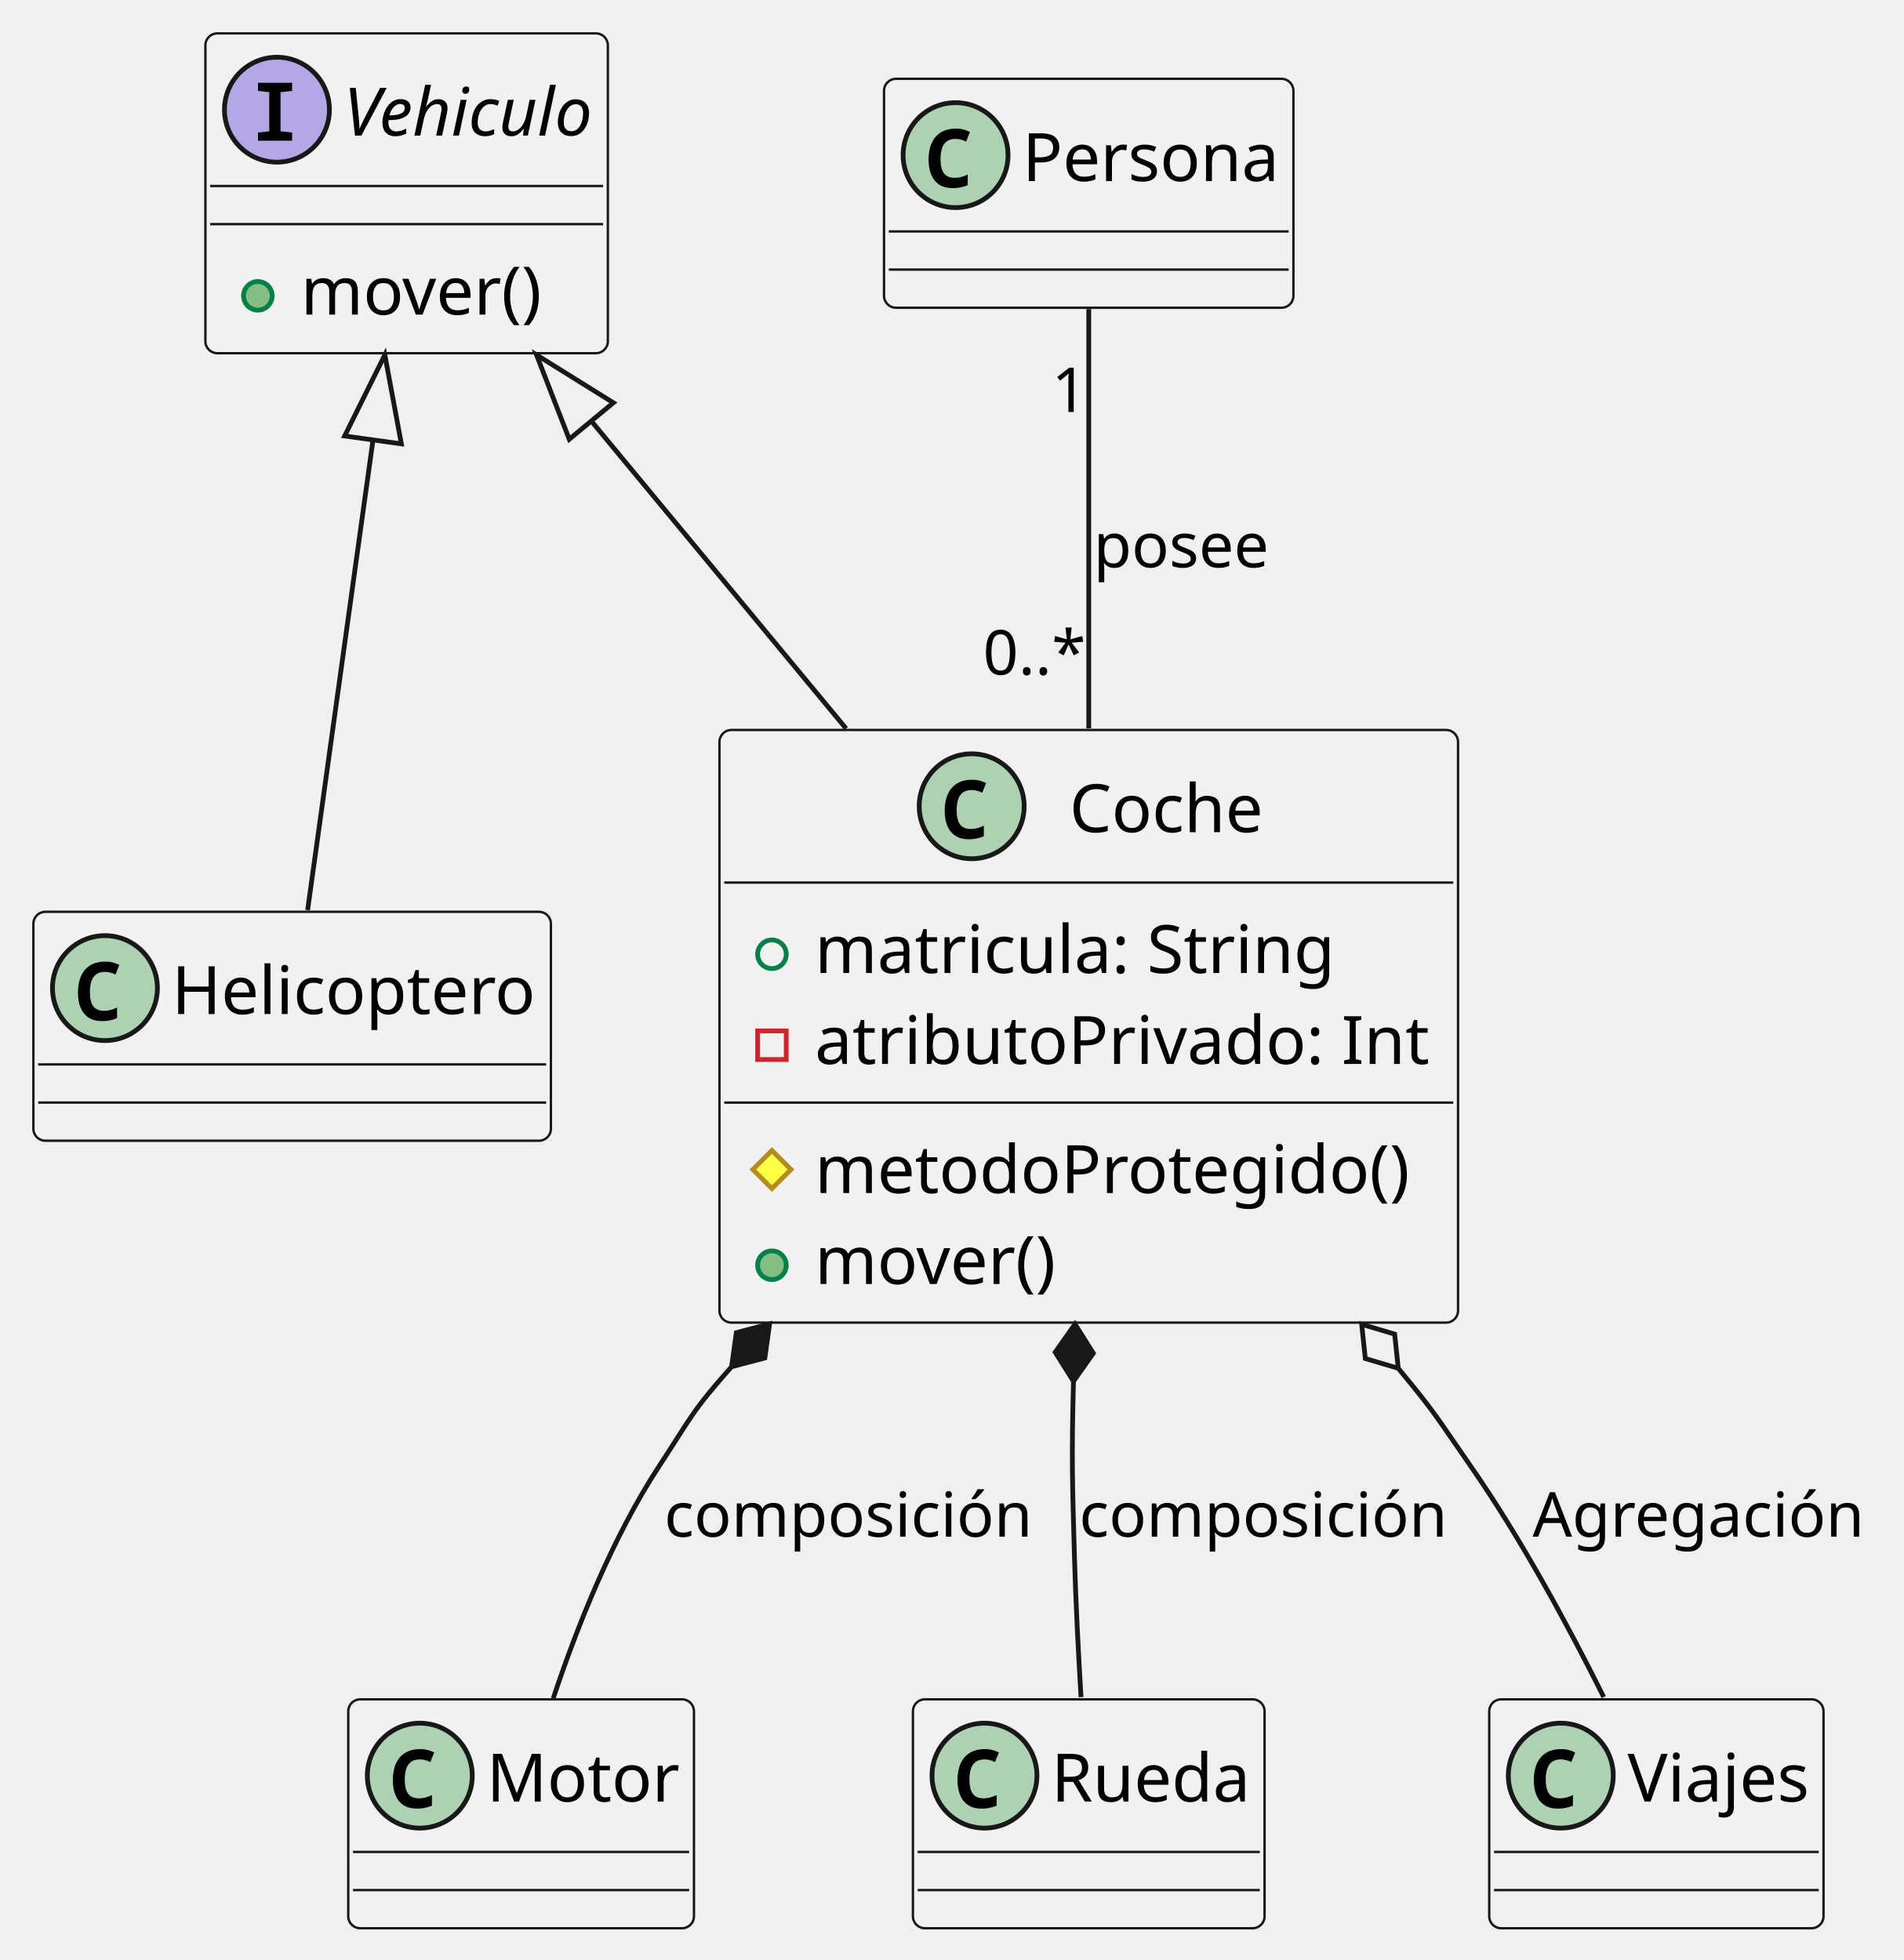
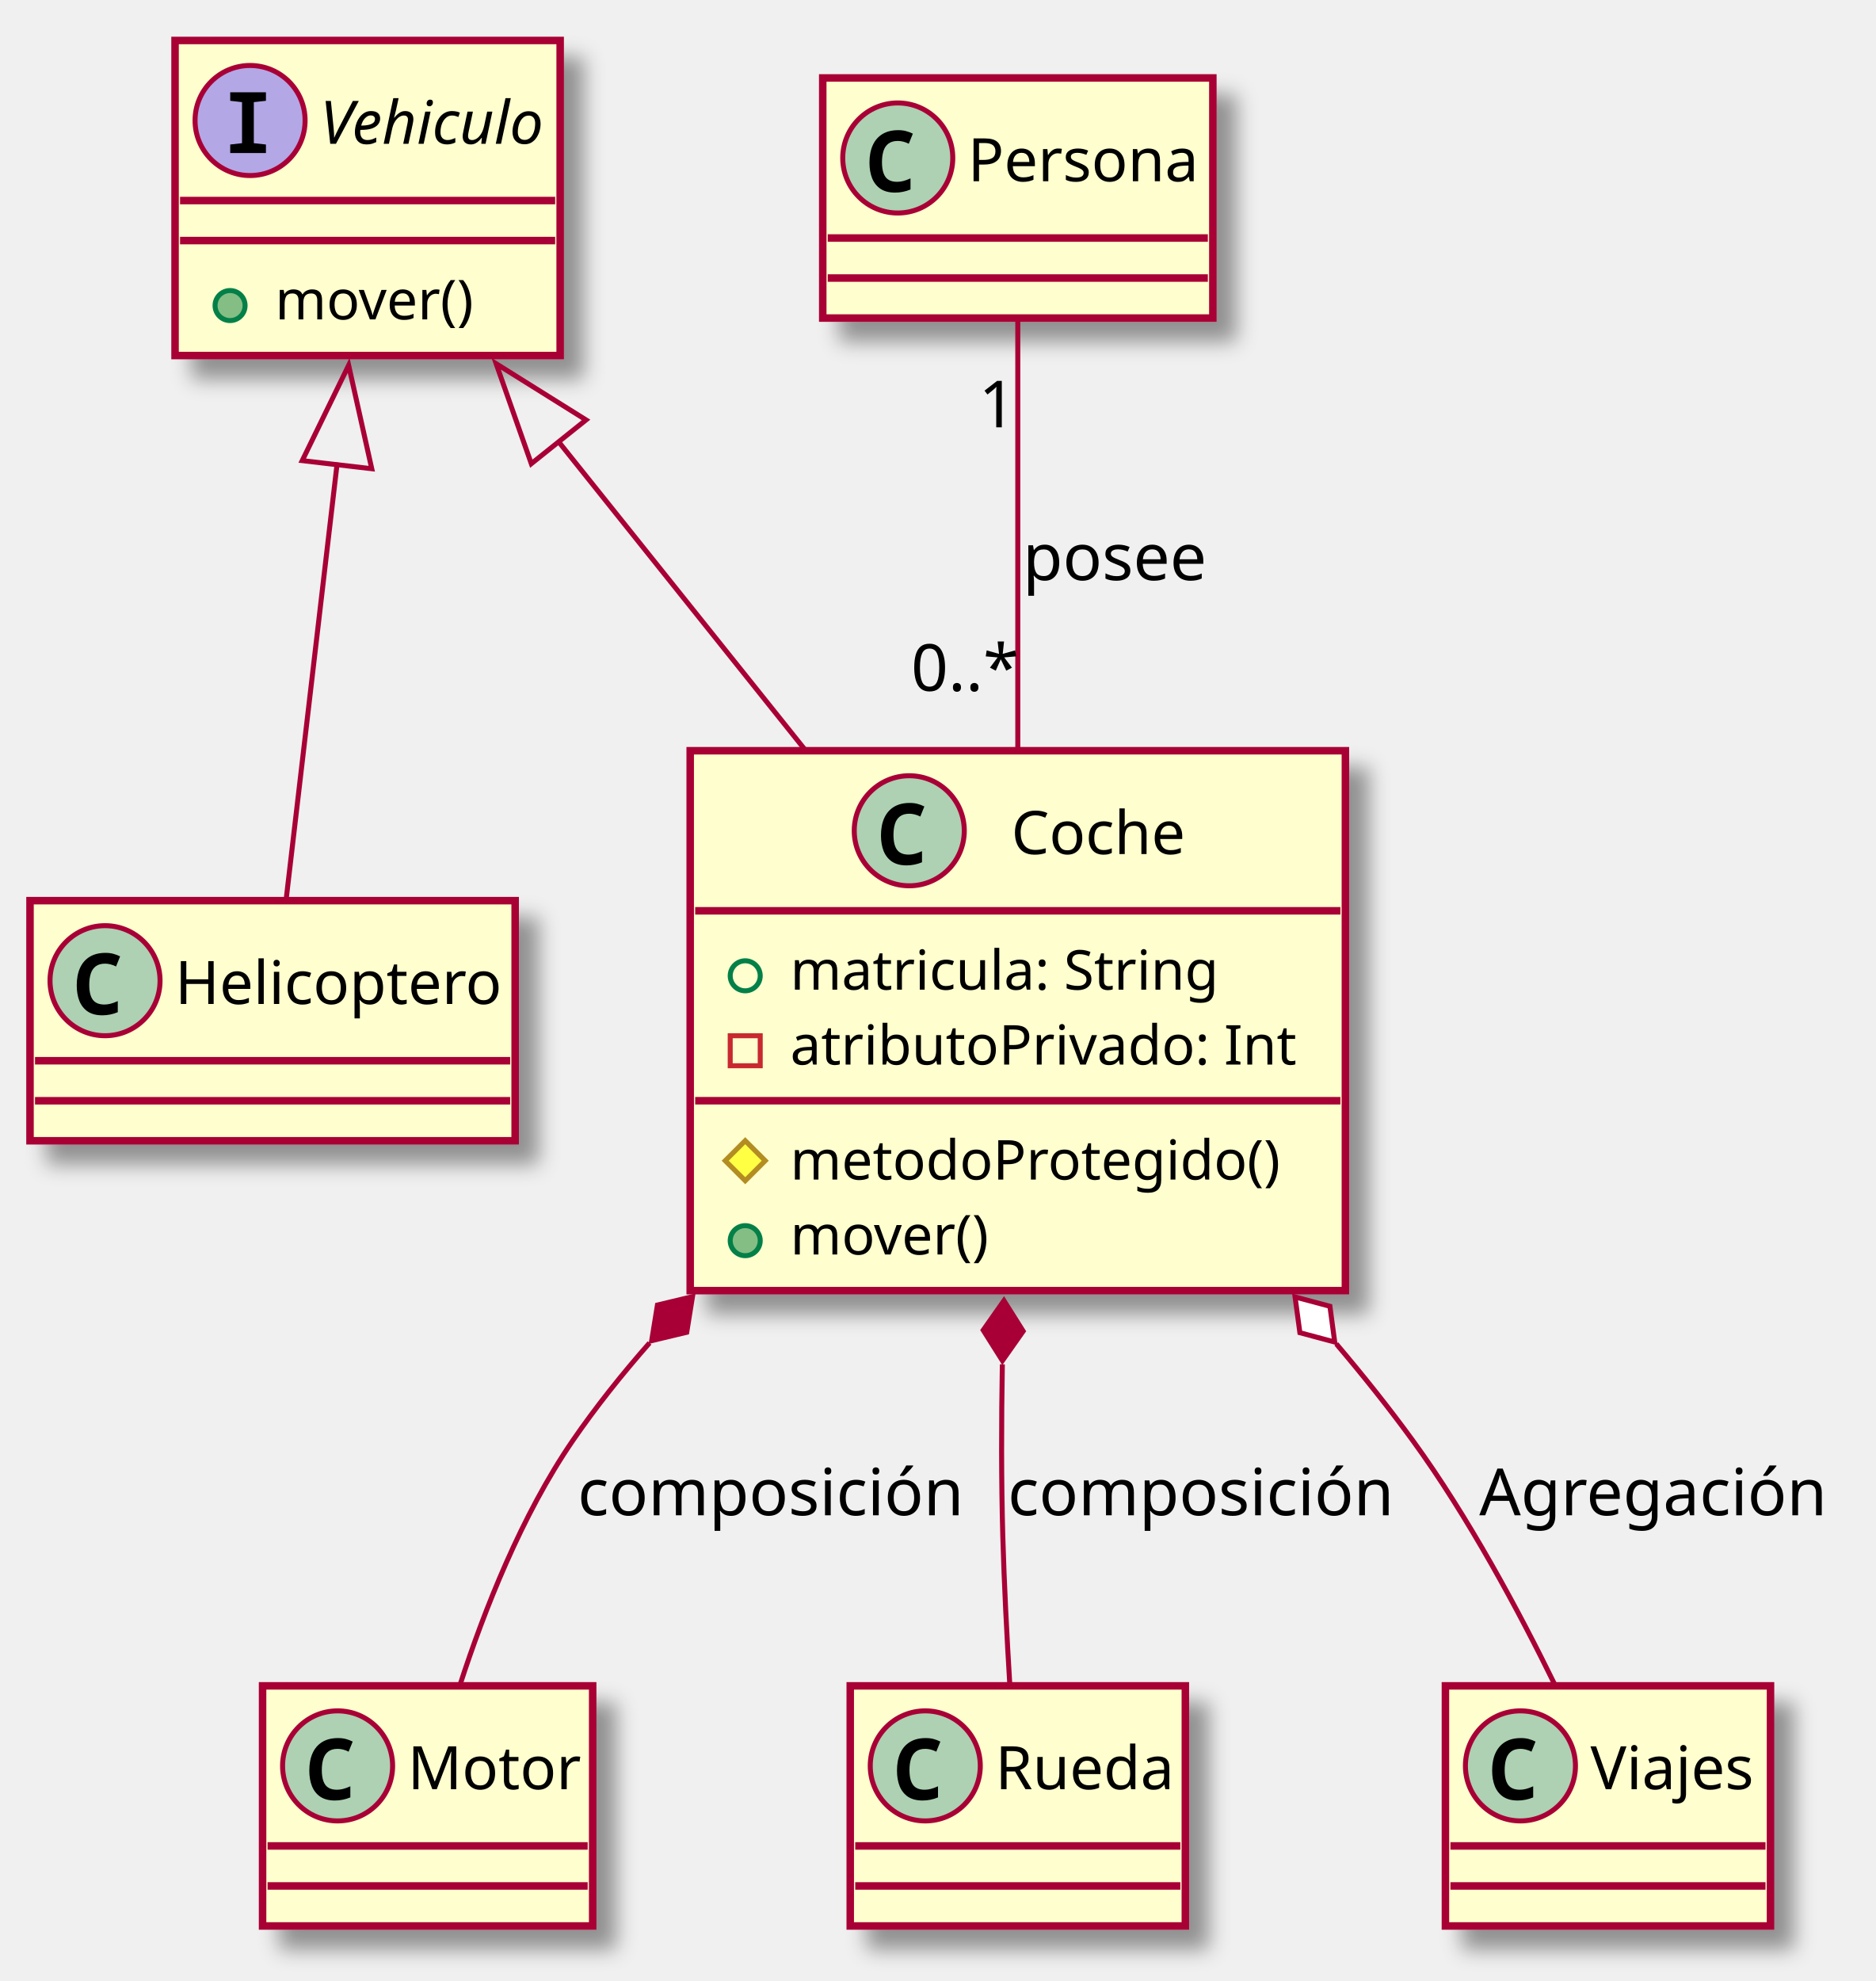
- <svg xmlns="http://www.w3.org/2000/svg" contentStyleType="text/css" data-diagram-type="CLASS" height="411px" preserveAspectRatio="none" style="width:399px;height:411px;background:#FFFFFF;" version="1.1" viewBox="0 0 399 411" width="399px" zoomAndPan="magnify">
-   <defs />
+ <svg xmlns="http://www.w3.org/2000/svg" contentScriptType="application/ecmascript" contentStyleType="text/css" height="396px" preserveAspectRatio="none" style="width:375px;height:396px;" version="1.1" viewBox="0 0 375 396" width="375px" zoomAndPan="magnify">
+   <defs>
+     <filter height="300%" id="fhp37vmqcmem9" width="300%" x="-1" y="-1">
+       <feGaussianBlur result="blurOut" stdDeviation="2.0" />
+       <feColorMatrix in="blurOut" result="blurOut2" type="matrix" values="0 0 0 0 0 0 0 0 0 0 0 0 0 0 0 0 0 0 .4 0" />
+       <feOffset dx="4.0" dy="4.0" in="blurOut2" result="blurOut3" />
+       <feBlend in="SourceGraphic" in2="blurOut3" mode="normal" />
+     </filter>
+   </defs>
  <g>
-     <g class="entity" data-qualified-name="Vehiculo" data-source-line="3" id="ent0002">
-       <rect fill="#F1F1F1" height="67.068" rx="2.5" ry="2.5" style="stroke:#181818;stroke-width:0.5;" width="84.374" x="43.06" y="7" />
-       <ellipse cx="58.06" cy="23" fill="#B4A7E5" rx="11" ry="11" style="stroke:#181818;stroke-width:1;" />
-       <path d="M54.091,29.5 L54.091,27.797 L56.451,27.531 L56.451,19.328 L54.091,19.062 L54.091,17.359 L61.232,17.359 L61.232,19.062 L58.81,19.328 L58.81,27.531 L61.232,27.797 L61.232,29.5 L54.091,29.5 Z " fill="#000000" />
-       <text fill="#000000" font-family="sans-serif" font-size="14" font-style="italic" lengthAdjust="spacing" textLength="52.374" x="72.06" y="28.432">Vehiculo</text>
-       <line style="stroke:#181818;stroke-width:0.5;" x1="44.06" x2="126.434" y1="39" y2="39" />
-       <line style="stroke:#181818;stroke-width:0.5;" x1="44.06" x2="126.434" y1="47" y2="47" />
-       <g data-visibility-modifier="PUBLIC_METHOD">
-         <ellipse cx="54.06" cy="62.034" fill="#84BE84" rx="3" ry="3" style="stroke:#038048;stroke-width:1;" />
-       </g>
-       <text fill="#000000" font-family="sans-serif" font-size="14" lengthAdjust="spacing" textLength="50.75" x="63.06" y="65.966">mover()</text>
-     </g>
-     <g class="entity" data-qualified-name="Helicoptero" data-source-line="7" id="ent0003">
-       <rect fill="#F1F1F1" height="48" rx="2.5" ry="2.5" style="stroke:#181818;stroke-width:0.5;" width="108.496" x="7" y="191.2" />
-       <ellipse cx="22" cy="207.2" fill="#ADD1B2" rx="11" ry="11" style="stroke:#181818;stroke-width:1;" />
-       <path d="M21.469,214.122 Q19.719,214.122 18.578,213.387 Q17.453,212.637 16.891,211.294 Q16.344,209.934 16.344,208.137 Q16.344,206.106 17,204.653 Q17.656,203.2 18.938,202.419 Q20.219,201.637 22.094,201.637 Q22.984,201.637 23.656,201.825 Q24.328,201.997 25.016,202.341 L24.203,204.356 Q23.578,204.044 23.031,203.919 Q22.5,203.794 22.016,203.794 Q20.844,203.794 20.141,204.325 Q19.438,204.856 19.141,205.809 Q18.844,206.762 18.844,208.028 Q18.844,210.044 19.562,211.012 Q20.281,211.966 21.875,211.966 Q22.469,211.966 23.094,211.809 Q23.719,211.653 24.547,211.278 L24.547,213.497 Q23.812,213.809 23.016,213.966 Q22.234,214.122 21.469,214.122 Z " fill="#000000" />
-       <text fill="#000000" font-family="sans-serif" font-size="14" lengthAdjust="spacing" textLength="76.496" x="36" y="212.632">Helicoptero</text>
-       <line style="stroke:#181818;stroke-width:0.5;" x1="8" x2="114.496" y1="223.2" y2="223.2" />
-       <line style="stroke:#181818;stroke-width:0.5;" x1="8" x2="114.496" y1="231.2" y2="231.2" />
-     </g>
-     <g class="entity" data-qualified-name="Coche" data-source-line="11" id="ent0004">
-       <rect fill="#F1F1F1" height="124.272" rx="2.5" ry="2.5" style="stroke:#181818;stroke-width:0.5;" width="154.841" x="150.83" y="153.07" />
-       <ellipse cx="203.708" cy="169.07" fill="#ADD1B2" rx="11" ry="11" style="stroke:#181818;stroke-width:1;" />
-       <path d="M203.177,175.992 Q201.427,175.992 200.286,175.257 Q199.161,174.507 198.599,173.164 Q198.052,171.804 198.052,170.007 Q198.052,167.976 198.708,166.523 Q199.364,165.07 200.645,164.289 Q201.927,163.507 203.802,163.507 Q204.692,163.507 205.364,163.695 Q206.036,163.867 206.724,164.211 L205.911,166.226 Q205.286,165.914 204.739,165.789 Q204.208,165.664 203.724,165.664 Q202.552,165.664 201.849,166.195 Q201.145,166.726 200.849,167.679 Q200.552,168.632 200.552,169.898 Q200.552,171.914 201.27,172.882 Q201.989,173.836 203.583,173.836 Q204.177,173.836 204.802,173.679 Q205.427,173.523 206.255,173.148 L206.255,175.367 Q205.52,175.679 204.724,175.836 Q203.942,175.992 203.177,175.992 Z " fill="#000000" />
-       <text fill="#000000" font-family="sans-serif" font-size="14" lengthAdjust="spacing" textLength="40.586" x="224.208" y="174.502">Coche</text>
-       <line style="stroke:#181818;stroke-width:0.5;" x1="151.83" x2="304.671" y1="185.07" y2="185.07" />
-       <g data-visibility-modifier="PUBLIC_FIELD">
-         <ellipse cx="161.83" cy="200.104" fill="none" rx="3" ry="3" style="stroke:#038048;stroke-width:1;" />
-       </g>
-       <text fill="#000000" font-family="sans-serif" font-size="14" lengthAdjust="spacing" textLength="109.018" x="170.83" y="204.036">matricula: String</text>
-       <g data-visibility-modifier="PRIVATE_FIELD">
-         <rect fill="none" height="6" style="stroke:#C82930;stroke-width:1;" width="6" x="158.83" y="216.172" />
-       </g>
-       <text fill="#000000" font-family="sans-serif" font-size="14" lengthAdjust="spacing" textLength="128.841" x="170.83" y="223.104">atributoPrivado: Int</text>
-       <line style="stroke:#181818;stroke-width:0.5;" x1="151.83" x2="304.671" y1="231.206" y2="231.206" />
-       <g data-visibility-modifier="PROTECTED_METHOD">
-         <polygon fill="#FFFF44" points="161.83,241.24,165.83,245.24,161.83,249.24,157.83,245.24" style="stroke:#B38D22;stroke-width:1;" />
-       </g>
-       <text fill="#000000" font-family="sans-serif" font-size="14" lengthAdjust="spacing" textLength="124.963" x="170.83" y="250.172">metodoProtegido()</text>
-       <g data-visibility-modifier="PUBLIC_METHOD">
-         <ellipse cx="161.83" cy="265.308" fill="#84BE84" rx="3" ry="3" style="stroke:#038048;stroke-width:1;" />
-       </g>
-       <text fill="#000000" font-family="sans-serif" font-size="14" lengthAdjust="spacing" textLength="50.75" x="170.83" y="269.24">mover()</text>
-     </g>
-     <g class="entity" data-qualified-name="Motor" data-source-line="18" id="ent0005">
-       <rect fill="#F1F1F1" height="48" rx="2.5" ry="2.5" style="stroke:#181818;stroke-width:0.5;" width="72.474" x="73.01" y="356.34" />
-       <ellipse cx="88.01" cy="372.34" fill="#ADD1B2" rx="11" ry="11" style="stroke:#181818;stroke-width:1;" />
-       <path d="M87.479,379.262 Q85.729,379.262 84.588,378.527 Q83.463,377.777 82.901,376.434 Q82.354,375.074 82.354,373.277 Q82.354,371.246 83.01,369.793 Q83.666,368.34 84.948,367.559 Q86.229,366.777 88.104,366.777 Q88.994,366.777 89.666,366.965 Q90.338,367.137 91.026,367.481 L90.213,369.496 Q89.588,369.184 89.041,369.059 Q88.51,368.934 88.026,368.934 Q86.854,368.934 86.151,369.465 Q85.448,369.996 85.151,370.949 Q84.854,371.902 84.854,373.168 Q84.854,375.184 85.573,376.152 Q86.291,377.106 87.885,377.106 Q88.479,377.106 89.104,376.949 Q89.729,376.793 90.557,376.418 L90.557,378.637 Q89.823,378.949 89.026,379.106 Q88.244,379.262 87.479,379.262 Z " fill="#000000" />
-       <text fill="#000000" font-family="sans-serif" font-size="14" lengthAdjust="spacing" textLength="40.474" x="102.01" y="377.772">Motor</text>
-       <line style="stroke:#181818;stroke-width:0.5;" x1="74.01" x2="144.484" y1="388.34" y2="388.34" />
-       <line style="stroke:#181818;stroke-width:0.5;" x1="74.01" x2="144.484" y1="396.34" y2="396.34" />
-     </g>
-     <g class="entity" data-qualified-name="Rueda" data-source-line="19" id="ent0006">
-       <rect fill="#F1F1F1" height="48" rx="2.5" ry="2.5" style="stroke:#181818;stroke-width:0.5;" width="73.72" x="191.39" y="356.34" />
-       <ellipse cx="206.39" cy="372.34" fill="#ADD1B2" rx="11" ry="11" style="stroke:#181818;stroke-width:1;" />
-       <path d="M205.859,379.262 Q204.109,379.262 202.968,378.527 Q201.843,377.777 201.281,376.434 Q200.734,375.074 200.734,373.277 Q200.734,371.246 201.39,369.793 Q202.046,368.34 203.327,367.559 Q204.609,366.777 206.484,366.777 Q207.374,366.777 208.046,366.965 Q208.718,367.137 209.406,367.481 L208.593,369.496 Q207.968,369.184 207.421,369.059 Q206.89,368.934 206.406,368.934 Q205.234,368.934 204.531,369.465 Q203.827,369.996 203.531,370.949 Q203.234,371.902 203.234,373.168 Q203.234,375.184 203.952,376.152 Q204.671,377.106 206.265,377.106 Q206.859,377.106 207.484,376.949 Q208.109,376.793 208.937,376.418 L208.937,378.637 Q208.202,378.949 207.406,379.106 Q206.624,379.262 205.859,379.262 Z " fill="#000000" />
-       <text fill="#000000" font-family="sans-serif" font-size="14" lengthAdjust="spacing" textLength="41.72" x="220.39" y="377.772">Rueda</text>
-       <line style="stroke:#181818;stroke-width:0.5;" x1="192.39" x2="264.11" y1="388.34" y2="388.34" />
-       <line style="stroke:#181818;stroke-width:0.5;" x1="192.39" x2="264.11" y1="396.34" y2="396.34" />
-     </g>
-     <g class="entity" data-qualified-name="Persona" data-source-line="20" id="ent0007">
-       <rect fill="#F1F1F1" height="48" rx="2.5" ry="2.5" style="stroke:#181818;stroke-width:0.5;" width="85.83" x="185.33" y="16.53" />
-       <ellipse cx="200.33" cy="32.53" fill="#ADD1B2" rx="11" ry="11" style="stroke:#181818;stroke-width:1;" />
-       <path d="M199.799,39.452 Q198.049,39.452 196.908,38.718 Q195.783,37.968 195.221,36.624 Q194.674,35.264 194.674,33.468 Q194.674,31.436 195.33,29.983 Q195.986,28.53 197.268,27.749 Q198.549,26.968 200.424,26.968 Q201.314,26.968 201.986,27.155 Q202.658,27.327 203.346,27.671 L202.533,29.686 Q201.908,29.374 201.361,29.249 Q200.83,29.124 200.346,29.124 Q199.174,29.124 198.471,29.655 Q197.768,30.186 197.471,31.139 Q197.174,32.093 197.174,33.358 Q197.174,35.374 197.893,36.343 Q198.611,37.296 200.205,37.296 Q200.799,37.296 201.424,37.139 Q202.049,36.983 202.877,36.608 L202.877,38.827 Q202.143,39.139 201.346,39.296 Q200.564,39.452 199.799,39.452 Z " fill="#000000" />
-       <text fill="#000000" font-family="sans-serif" font-size="14" lengthAdjust="spacing" textLength="53.83" x="214.33" y="37.962">Persona</text>
-       <line style="stroke:#181818;stroke-width:0.5;" x1="186.33" x2="270.16" y1="48.53" y2="48.53" />
-       <line style="stroke:#181818;stroke-width:0.5;" x1="186.33" x2="270.16" y1="56.53" y2="56.53" />
-     </g>
-     <g class="entity" data-qualified-name="Viajes" data-source-line="32" id="ent0012">
-       <rect fill="#F1F1F1" height="48" rx="2.5" ry="2.5" style="stroke:#181818;stroke-width:0.5;" width="70.08" x="312.21" y="356.34" />
-       <ellipse cx="327.21" cy="372.34" fill="#ADD1B2" rx="11" ry="11" style="stroke:#181818;stroke-width:1;" />
-       <path d="M326.679,379.262 Q324.929,379.262 323.788,378.527 Q322.663,377.777 322.101,376.434 Q321.554,375.074 321.554,373.277 Q321.554,371.246 322.21,369.793 Q322.866,368.34 324.147,367.559 Q325.429,366.777 327.304,366.777 Q328.194,366.777 328.866,366.965 Q329.538,367.137 330.226,367.481 L329.413,369.496 Q328.788,369.184 328.241,369.059 Q327.71,368.934 327.226,368.934 Q326.054,368.934 325.351,369.465 Q324.647,369.996 324.351,370.949 Q324.054,371.902 324.054,373.168 Q324.054,375.184 324.772,376.152 Q325.491,377.106 327.085,377.106 Q327.679,377.106 328.304,376.949 Q328.929,376.793 329.757,376.418 L329.757,378.637 Q329.022,378.949 328.226,379.106 Q327.444,379.262 326.679,379.262 Z " fill="#000000" />
-       <text fill="#000000" font-family="sans-serif" font-size="14" lengthAdjust="spacing" textLength="38.08" x="341.21" y="377.772">Viajes</text>
-       <line style="stroke:#181818;stroke-width:0.5;" x1="313.21" x2="381.29" y1="388.34" y2="388.34" />
-       <line style="stroke:#181818;stroke-width:0.5;" x1="313.21" x2="381.29" y1="396.34" y2="396.34" />
-     </g>
-     <g class="link" data-entity-1="ent0002" data-entity-2="ent0004" data-link-type="extension" data-source-line="23" id="lnk8">
-       <path codeLine="23" d="M123.964,88.28 C142.284,110.39 155.5,126.36 177.38,152.78" fill="none" id="Vehiculo-backto-Coche" style="stroke:#181818;stroke-width:1;" />
-       <polygon fill="none" points="112.48,74.42,119.344,92.108,128.584,84.452,112.48,74.42" style="stroke:#181818;stroke-width:1;" />
-     </g>
-     <g class="link" data-entity-1="ent0002" data-entity-2="ent0003" data-link-type="extension" data-source-line="24" id="lnk9">
-       <path codeLine="24" d="M78.198,92.248 C73.458,126.298 68.67,160.81 64.49,190.85" fill="none" id="Vehiculo-backto-Helicoptero" style="stroke:#181818;stroke-width:1;" />
-       <polygon fill="none" points="80.68,74.42,72.255,91.421,84.141,93.075,80.68,74.42" style="stroke:#181818;stroke-width:1;" />
-     </g>
-     <g class="link" data-entity-1="ent0004" data-entity-2="ent0005" data-link-type="composition" data-source-line="27" id="lnk10">
-       <path codeLine="27" d="M153.372,286.593 C144.972,296.053 144.96,297.12 138.25,307.34 C128.34,322.43 120.86,341.45 115.98,356.15" fill="none" id="Coche-backto-Motor" style="stroke:#181818;stroke-width:1;" />
-       <polygon fill="#181818" points="161.34,277.62,154.365,279.451,153.372,286.593,160.347,284.762,161.34,277.62" style="stroke:#181818;stroke-width:1;" />
-       <text fill="#000000" font-family="sans-serif" font-size="13" lengthAdjust="spacing" textLength="77.194" x="139.25" y="322.237">composición</text>
-     </g>
-     <g class="link" data-entity-1="ent0004" data-entity-2="ent0006" data-link-type="composition" data-source-line="30" id="lnk11">
-       <path codeLine="30" d="M225.052,289.656 C224.632,305.516 224.8,310.57 225.25,326.34 C225.52,336.01 226.08,346.67 226.63,355.87" fill="none" id="Coche-backto-Rueda" style="stroke:#181818;stroke-width:1;" />
-       <polygon fill="#181818" points="225.37,277.66,221.213,283.552,225.052,289.656,229.21,283.764,225.37,277.66" style="stroke:#181818;stroke-width:1;" />
-       <text fill="#000000" font-family="sans-serif" font-size="13" lengthAdjust="spacing" textLength="77.194" x="226.25" y="322.237">composición</text>
-     </g>
-     <g class="link" data-entity-1="ent0004" data-entity-2="ent0012" data-link-type="aggregation" data-source-line="32" id="lnk13">
-       <path codeLine="32" d="M293.139,286.93 C301.149,296.57 301.33,297.41 308.25,307.34 C318.97,322.74 329.01,341.4 336.21,355.86" fill="none" id="Coche-backto-Viajes" style="stroke:#181818;stroke-width:1;" />
-       <polygon fill="none" points="285.47,277.7,286.228,284.871,293.139,286.93,292.381,279.759,285.47,277.7" style="stroke:#181818;stroke-width:1;" />
-       <text fill="#000000" font-family="sans-serif" font-size="13" lengthAdjust="spacing" textLength="69.784" x="321.29" y="322.237">Agregación</text>
-     </g>
-     <g class="link" data-entity-1="ent0007" data-entity-2="ent0004" data-link-type="association" data-source-line="36" id="lnk14">
-       <path codeLine="36" d="M228.25,64.82 C228.25,87.28 228.25,122.26 228.25,152.73" fill="none" id="Persona-Coche" style="stroke:#181818;stroke-width:1;" />
-       <text fill="#000000" font-family="sans-serif" font-size="13" lengthAdjust="spacing" textLength="36.751" x="229.25" y="118.967">posee</text>
-       <text fill="#000000" font-family="sans-serif" font-size="13" lengthAdjust="spacing" textLength="7.436" x="220.492" y="86.381">1</text>
-       <text fill="#000000" font-family="sans-serif" font-size="13" lengthAdjust="spacing" textLength="21.567" x="206.069" y="141.461">0..*</text>
-     </g>
+     <rect fill="#FEFECE" filter="url(#fhp37vmqcmem9)" height="62.982" id="Vehiculo" style="stroke: #A80036; stroke-width: 1.5;" width="77" x="35" y="8.09" />
+     <ellipse cx="50" cy="24.09" fill="#B4A7E5" rx="11" ry="11" style="stroke: #A80036; stroke-width: 1.0;" />
+     <path d="M46.031,30.59 L46.031,28.887 L48.391,28.621 L48.391,20.418 L46.031,20.152 L46.031,18.449 L53.172,18.449 L53.172,20.152 L50.75,20.418 L50.75,28.621 L53.172,28.887 L53.172,30.59 L46.031,30.59 Z " />
+     <text fill="#000000" font-family="sans-serif" font-size="12" font-style="italic" lengthAdjust="spacingAndGlyphs" textLength="45" x="64" y="28.746">Vehiculo</text>
+     <line style="stroke: #A80036; stroke-width: 1.5;" x1="36" x2="111" y1="40.09" y2="40.09" />
+     <line style="stroke: #A80036; stroke-width: 1.5;" x1="36" x2="111" y1="48.09" y2="48.09" />
+     <ellipse cx="46" cy="61.081" fill="#84BE84" rx="3" ry="3" style="stroke: #038048; stroke-width: 1.0;" />
+     <text fill="#000000" font-family="sans-serif" font-size="11" lengthAdjust="spacingAndGlyphs" textLength="40" x="55" y="63.849">mover()</text>
+     <rect fill="#FEFECE" filter="url(#fhp37vmqcmem9)" height="48" id="Helicoptero" style="stroke: #A80036; stroke-width: 1.5;" width="97" x="6" y="180.04" />
+     <ellipse cx="21" cy="196.04" fill="#ADD1B2" rx="11" ry="11" style="stroke: #A80036; stroke-width: 1.0;" />
+     <path d="M20.469,202.962 Q18.719,202.962 17.578,202.227 Q16.453,201.477 15.891,200.134 Q15.344,198.774 15.344,196.977 Q15.344,194.946 16,193.493 Q16.656,192.04 17.938,191.259 Q19.219,190.477 21.094,190.477 Q21.984,190.477 22.656,190.665 Q23.328,190.837 24.016,191.181 L23.203,193.196 Q22.578,192.884 22.031,192.759 Q21.5,192.634 21.016,192.634 Q19.844,192.634 19.141,193.165 Q18.438,193.696 18.141,194.649 Q17.844,195.602 17.844,196.868 Q17.844,198.884 18.562,199.852 Q19.281,200.806 20.875,200.806 Q21.469,200.806 22.094,200.649 Q22.719,200.493 23.547,200.118 L23.547,202.337 Q22.812,202.649 22.016,202.806 Q21.234,202.962 20.469,202.962 Z " />
+     <text fill="#000000" font-family="sans-serif" font-size="12" lengthAdjust="spacingAndGlyphs" textLength="65" x="35" y="200.696">Helicoptero</text>
+     <line style="stroke: #A80036; stroke-width: 1.5;" x1="7" x2="102" y1="212.04" y2="212.04" />
+     <line style="stroke: #A80036; stroke-width: 1.5;" x1="7" x2="102" y1="220.04" y2="220.04" />
+     <rect fill="#FEFECE" filter="url(#fhp37vmqcmem9)" height="107.928" id="Coche" style="stroke: #A80036; stroke-width: 1.5;" width="131" x="138" y="150.07" />
+     <ellipse cx="181.8" cy="166.07" fill="#ADD1B2" rx="11" ry="11" style="stroke: #A80036; stroke-width: 1.0;" />
+     <path d="M181.269,172.992 Q179.519,172.992 178.378,172.257 Q177.253,171.507 176.691,170.164 Q176.144,168.804 176.144,167.007 Q176.144,164.976 176.8,163.523 Q177.456,162.07 178.738,161.289 Q180.019,160.507 181.894,160.507 Q182.784,160.507 183.456,160.695 Q184.128,160.867 184.816,161.211 L184.003,163.226 Q183.378,162.914 182.831,162.789 Q182.3,162.664 181.816,162.664 Q180.644,162.664 179.941,163.195 Q179.238,163.726 178.941,164.679 Q178.644,165.632 178.644,166.898 Q178.644,168.914 179.363,169.882 Q180.081,170.836 181.675,170.836 Q182.269,170.836 182.894,170.679 Q183.519,170.523 184.347,170.148 L184.347,172.367 Q183.613,172.679 182.816,172.836 Q182.034,172.992 181.269,172.992 Z " />
+     <text fill="#000000" font-family="sans-serif" font-size="12" lengthAdjust="spacingAndGlyphs" textLength="35" x="202.2" y="170.726">Coche</text>
+     <line style="stroke: #A80036; stroke-width: 1.5;" x1="139" x2="268" y1="182.07" y2="182.07" />
+     <ellipse cx="149" cy="195.061" fill="none" rx="3" ry="3" style="stroke: #038048; stroke-width: 1.0;" />
+     <text fill="#000000" font-family="sans-serif" font-size="11" lengthAdjust="spacingAndGlyphs" textLength="87" x="158" y="197.829">matricula: String</text>
+     <rect fill="none" height="6" style="stroke: #C82930; stroke-width: 1.0;" width="6" x="146" y="207.043" />
+     <text fill="#000000" font-family="sans-serif" font-size="11" lengthAdjust="spacingAndGlyphs" textLength="105" x="158" y="212.811">atributoPrivado: Int</text>
+     <line style="stroke: #A80036; stroke-width: 1.5;" x1="139" x2="268" y1="220.034" y2="220.034" />
+     <polygon fill="#FFFF44" points="149,228.025,153,232.025,149,236.025,145,232.025" style="stroke: #B38D22; stroke-width: 1.0;" />
+     <text fill="#000000" font-family="sans-serif" font-size="11" lengthAdjust="spacingAndGlyphs" textLength="100" x="158" y="235.793">metodoProtegido()</text>
+     <ellipse cx="149" cy="248.007" fill="#84BE84" rx="3" ry="3" style="stroke: #038048; stroke-width: 1.0;" />
+     <text fill="#000000" font-family="sans-serif" font-size="11" lengthAdjust="spacingAndGlyphs" textLength="40" x="158" y="250.775">mover()</text>
+     <rect fill="#FEFECE" filter="url(#fhp37vmqcmem9)" height="48" id="Motor" style="stroke: #A80036; stroke-width: 1.5;" width="66" x="52.5" y="337" />
+     <ellipse cx="67.5" cy="353" fill="#ADD1B2" rx="11" ry="11" style="stroke: #A80036; stroke-width: 1.0;" />
+     <path d="M66.969,359.922 Q65.219,359.922 64.078,359.188 Q62.953,358.438 62.391,357.094 Q61.844,355.734 61.844,353.938 Q61.844,351.906 62.5,350.453 Q63.156,349 64.438,348.219 Q65.719,347.438 67.594,347.438 Q68.484,347.438 69.156,347.625 Q69.828,347.797 70.516,348.141 L69.703,350.156 Q69.078,349.844 68.531,349.719 Q68,349.594 67.516,349.594 Q66.344,349.594 65.641,350.125 Q64.938,350.656 64.641,351.609 Q64.344,352.562 64.344,353.828 Q64.344,355.844 65.062,356.812 Q65.781,357.766 67.375,357.766 Q67.969,357.766 68.594,357.609 Q69.219,357.453 70.047,357.078 L70.047,359.297 Q69.312,359.609 68.516,359.766 Q67.734,359.922 66.969,359.922 Z " />
+     <text fill="#000000" font-family="sans-serif" font-size="12" lengthAdjust="spacingAndGlyphs" textLength="34" x="81.5" y="357.656">Motor</text>
+     <line style="stroke: #A80036; stroke-width: 1.5;" x1="53.5" x2="117.5" y1="369" y2="369" />
+     <line style="stroke: #A80036; stroke-width: 1.5;" x1="53.5" x2="117.5" y1="377" y2="377" />
+     <rect fill="#FEFECE" filter="url(#fhp37vmqcmem9)" height="48" id="Rueda" style="stroke: #A80036; stroke-width: 1.5;" width="67" x="170" y="337" />
+     <ellipse cx="185" cy="353" fill="#ADD1B2" rx="11" ry="11" style="stroke: #A80036; stroke-width: 1.0;" />
+     <path d="M184.469,359.922 Q182.719,359.922 181.578,359.188 Q180.453,358.438 179.891,357.094 Q179.344,355.734 179.344,353.938 Q179.344,351.906 180,350.453 Q180.656,349 181.938,348.219 Q183.219,347.438 185.094,347.438 Q185.984,347.438 186.656,347.625 Q187.328,347.797 188.016,348.141 L187.203,350.156 Q186.578,349.844 186.031,349.719 Q185.5,349.594 185.016,349.594 Q183.844,349.594 183.141,350.125 Q182.438,350.656 182.141,351.609 Q181.844,352.562 181.844,353.828 Q181.844,355.844 182.562,356.812 Q183.281,357.766 184.875,357.766 Q185.469,357.766 186.094,357.609 Q186.719,357.453 187.547,357.078 L187.547,359.297 Q186.812,359.609 186.016,359.766 Q185.234,359.922 184.469,359.922 Z " />
+     <text fill="#000000" font-family="sans-serif" font-size="12" lengthAdjust="spacingAndGlyphs" textLength="35" x="199" y="357.656">Rueda</text>
+     <line style="stroke: #A80036; stroke-width: 1.5;" x1="171" x2="236" y1="369" y2="369" />
+     <line style="stroke: #A80036; stroke-width: 1.5;" x1="171" x2="236" y1="377" y2="377" />
+     <rect fill="#FEFECE" filter="url(#fhp37vmqcmem9)" height="48" id="Persona" style="stroke: #A80036; stroke-width: 1.5;" width="78" x="164.5" y="15.58" />
+     <ellipse cx="179.5" cy="31.58" fill="#ADD1B2" rx="11" ry="11" style="stroke: #A80036; stroke-width: 1.0;" />
+     <path d="M178.969,38.502 Q177.219,38.502 176.078,37.767 Q174.953,37.017 174.391,35.674 Q173.844,34.314 173.844,32.517 Q173.844,30.486 174.5,29.033 Q175.156,27.58 176.438,26.799 Q177.719,26.017 179.594,26.017 Q180.484,26.017 181.156,26.205 Q181.828,26.377 182.516,26.721 L181.703,28.736 Q181.078,28.424 180.531,28.299 Q180,28.174 179.516,28.174 Q178.344,28.174 177.641,28.705 Q176.938,29.236 176.641,30.189 Q176.344,31.142 176.344,32.408 Q176.344,34.424 177.062,35.392 Q177.781,36.346 179.375,36.346 Q179.969,36.346 180.594,36.189 Q181.219,36.033 182.047,35.658 L182.047,37.877 Q181.312,38.189 180.516,38.346 Q179.734,38.502 178.969,38.502 Z " />
+     <text fill="#000000" font-family="sans-serif" font-size="12" lengthAdjust="spacingAndGlyphs" textLength="46" x="193.5" y="36.236">Persona</text>
+     <line style="stroke: #A80036; stroke-width: 1.5;" x1="165.5" x2="241.5" y1="47.58" y2="47.58" />
+     <line style="stroke: #A80036; stroke-width: 1.5;" x1="165.5" x2="241.5" y1="55.58" y2="55.58" />
+     <rect fill="#FEFECE" filter="url(#fhp37vmqcmem9)" height="48" id="Viajes" style="stroke: #A80036; stroke-width: 1.5;" width="65" x="289" y="337" />
+     <ellipse cx="304" cy="353" fill="#ADD1B2" rx="11" ry="11" style="stroke: #A80036; stroke-width: 1.0;" />
+     <path d="M303.469,359.922 Q301.719,359.922 300.578,359.188 Q299.453,358.438 298.891,357.094 Q298.344,355.734 298.344,353.938 Q298.344,351.906 299,350.453 Q299.656,349 300.938,348.219 Q302.219,347.438 304.094,347.438 Q304.984,347.438 305.656,347.625 Q306.328,347.797 307.016,348.141 L306.203,350.156 Q305.578,349.844 305.031,349.719 Q304.5,349.594 304.016,349.594 Q302.844,349.594 302.141,350.125 Q301.438,350.656 301.141,351.609 Q300.844,352.562 300.844,353.828 Q300.844,355.844 301.562,356.812 Q302.281,357.766 303.875,357.766 Q304.469,357.766 305.094,357.609 Q305.719,357.453 306.547,357.078 L306.547,359.297 Q305.812,359.609 305.016,359.766 Q304.234,359.922 303.469,359.922 Z " />
+     <text fill="#000000" font-family="sans-serif" font-size="12" lengthAdjust="spacingAndGlyphs" textLength="33" x="318" y="357.656">Viajes</text>
+     <line style="stroke: #A80036; stroke-width: 1.5;" x1="290" x2="353" y1="369" y2="369" />
+     <line style="stroke: #A80036; stroke-width: 1.5;" x1="290" x2="353" y1="377" y2="377" />
+     <path d="M111.64,88.24 C127.11,107.57 145.03,129.97 160.92,149.83 " fill="none" id="Vehiculo-Coche" style="stroke: #A80036; stroke-width: 1.0;" />
+     <polygon fill="none" points="106.23,92.69,99.2,72.7,117.17,83.94,106.23,92.69" style="stroke: #A80036; stroke-width: 1.0;" />
+     <path d="M67.43,92.46 C64.01,121.74 59.9,156.89 57.24,179.58 " fill="none" id="Vehiculo-Helicoptero" style="stroke: #A80036; stroke-width: 1.0;" />
+     <polygon fill="none" points="60.43,92.08,69.71,73.02,74.33,93.7,60.43,92.08" style="stroke: #A80036; stroke-width: 1.0;" />
+     <path d="M129.87,268.45 C124.32,274.75 119.1,281.31 114.5,288 C104.28,302.89 96.81,321.92 92.02,336.67 " fill="none" id="Coche-Motor" style="stroke: #A80036; stroke-width: 1.0;" />
+     <polygon fill="#A80036" points="138.46,259.2,131.447,260.877,130.297,267.996,137.31,266.319,138.46,259.2" style="stroke: #A80036; stroke-width: 1.0;" />
+     <text fill="#000000" font-family="sans-serif" font-size="13" lengthAdjust="spacingAndGlyphs" textLength="76" x="115.5" y="302.897">composición</text>
+     <path d="M200.41,272.73 C200.21,284.17 200.19,295.92 200.5,307 C200.77,316.67 201.33,327.33 201.89,336.53 " fill="none" id="Coche-Rueda" style="stroke: #A80036; stroke-width: 1.0;" />
+     <polygon fill="#A80036" points="200.73,260,196.58,265.897,200.427,271.996,204.577,266.099,200.73,260" style="stroke: #A80036; stroke-width: 1.0;" />
+     <text fill="#000000" font-family="sans-serif" font-size="13" lengthAdjust="spacingAndGlyphs" textLength="76" x="201.5" y="302.897">composición</text>
+     <path d="M267.18,268.64 C272.58,275 277.78,281.51 282.5,288 C293.62,303.29 303.71,322.13 310.84,336.7 " fill="none" id="Coche-Viajes" style="stroke: #A80036; stroke-width: 1.0;" />
+     <polygon fill="#FFFFFF" points="258.94,259.26,259.901,266.407,266.867,268.269,265.907,261.122,258.94,259.26" style="stroke: #A80036; stroke-width: 1.0;" />
+     <text fill="#000000" font-family="sans-serif" font-size="13" lengthAdjust="spacingAndGlyphs" textLength="68" x="295.77" y="302.897">Agregación</text>
+     <path d="M203.5,63.86 C203.5,86.14 203.5,120.57 203.5,149.61 " fill="none" id="Persona-Coche" style="stroke: #A80036; stroke-width: 1.0;" />
+     <text fill="#000000" font-family="sans-serif" font-size="13" lengthAdjust="spacingAndGlyphs" textLength="36" x="204.5" y="115.967">posee</text>
+     <text fill="#000000" font-family="sans-serif" font-size="13" lengthAdjust="spacingAndGlyphs" textLength="7" x="195.691" y="85.419">1</text>
+     <text fill="#000000" font-family="sans-serif" font-size="13" lengthAdjust="spacingAndGlyphs" textLength="20" x="182.156" y="138.099">0..*</text>
  </g>
</svg>
